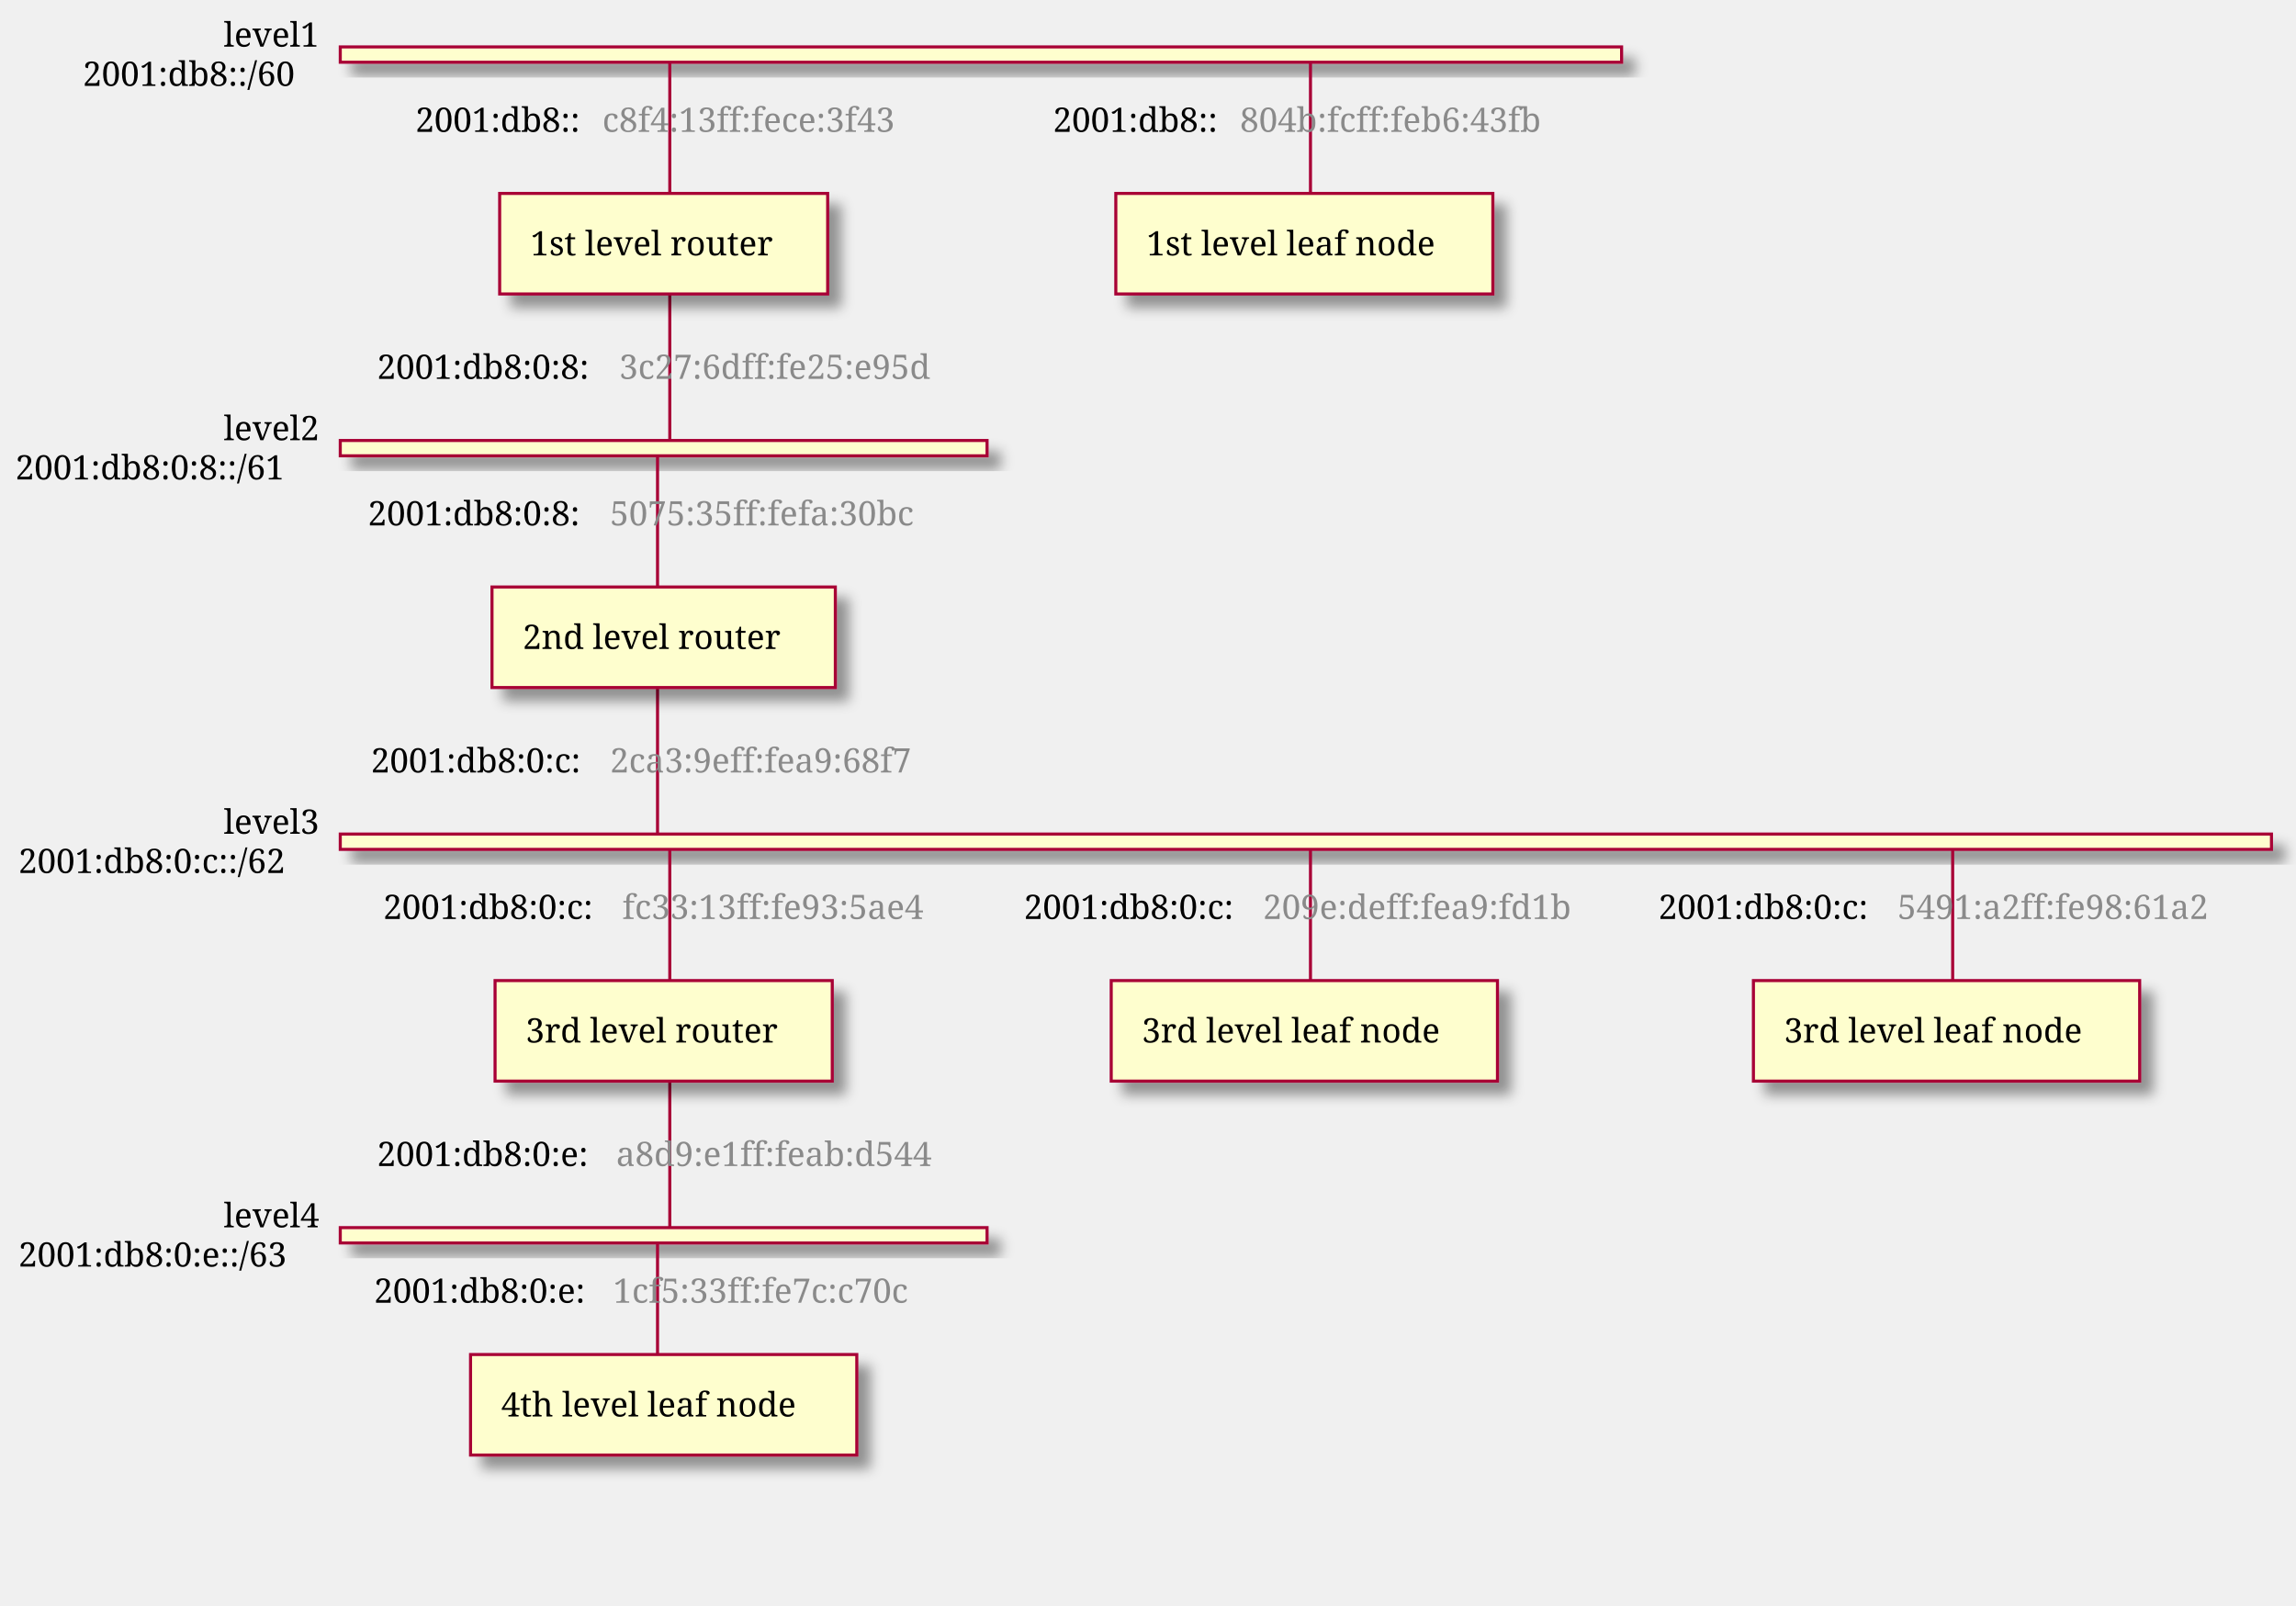
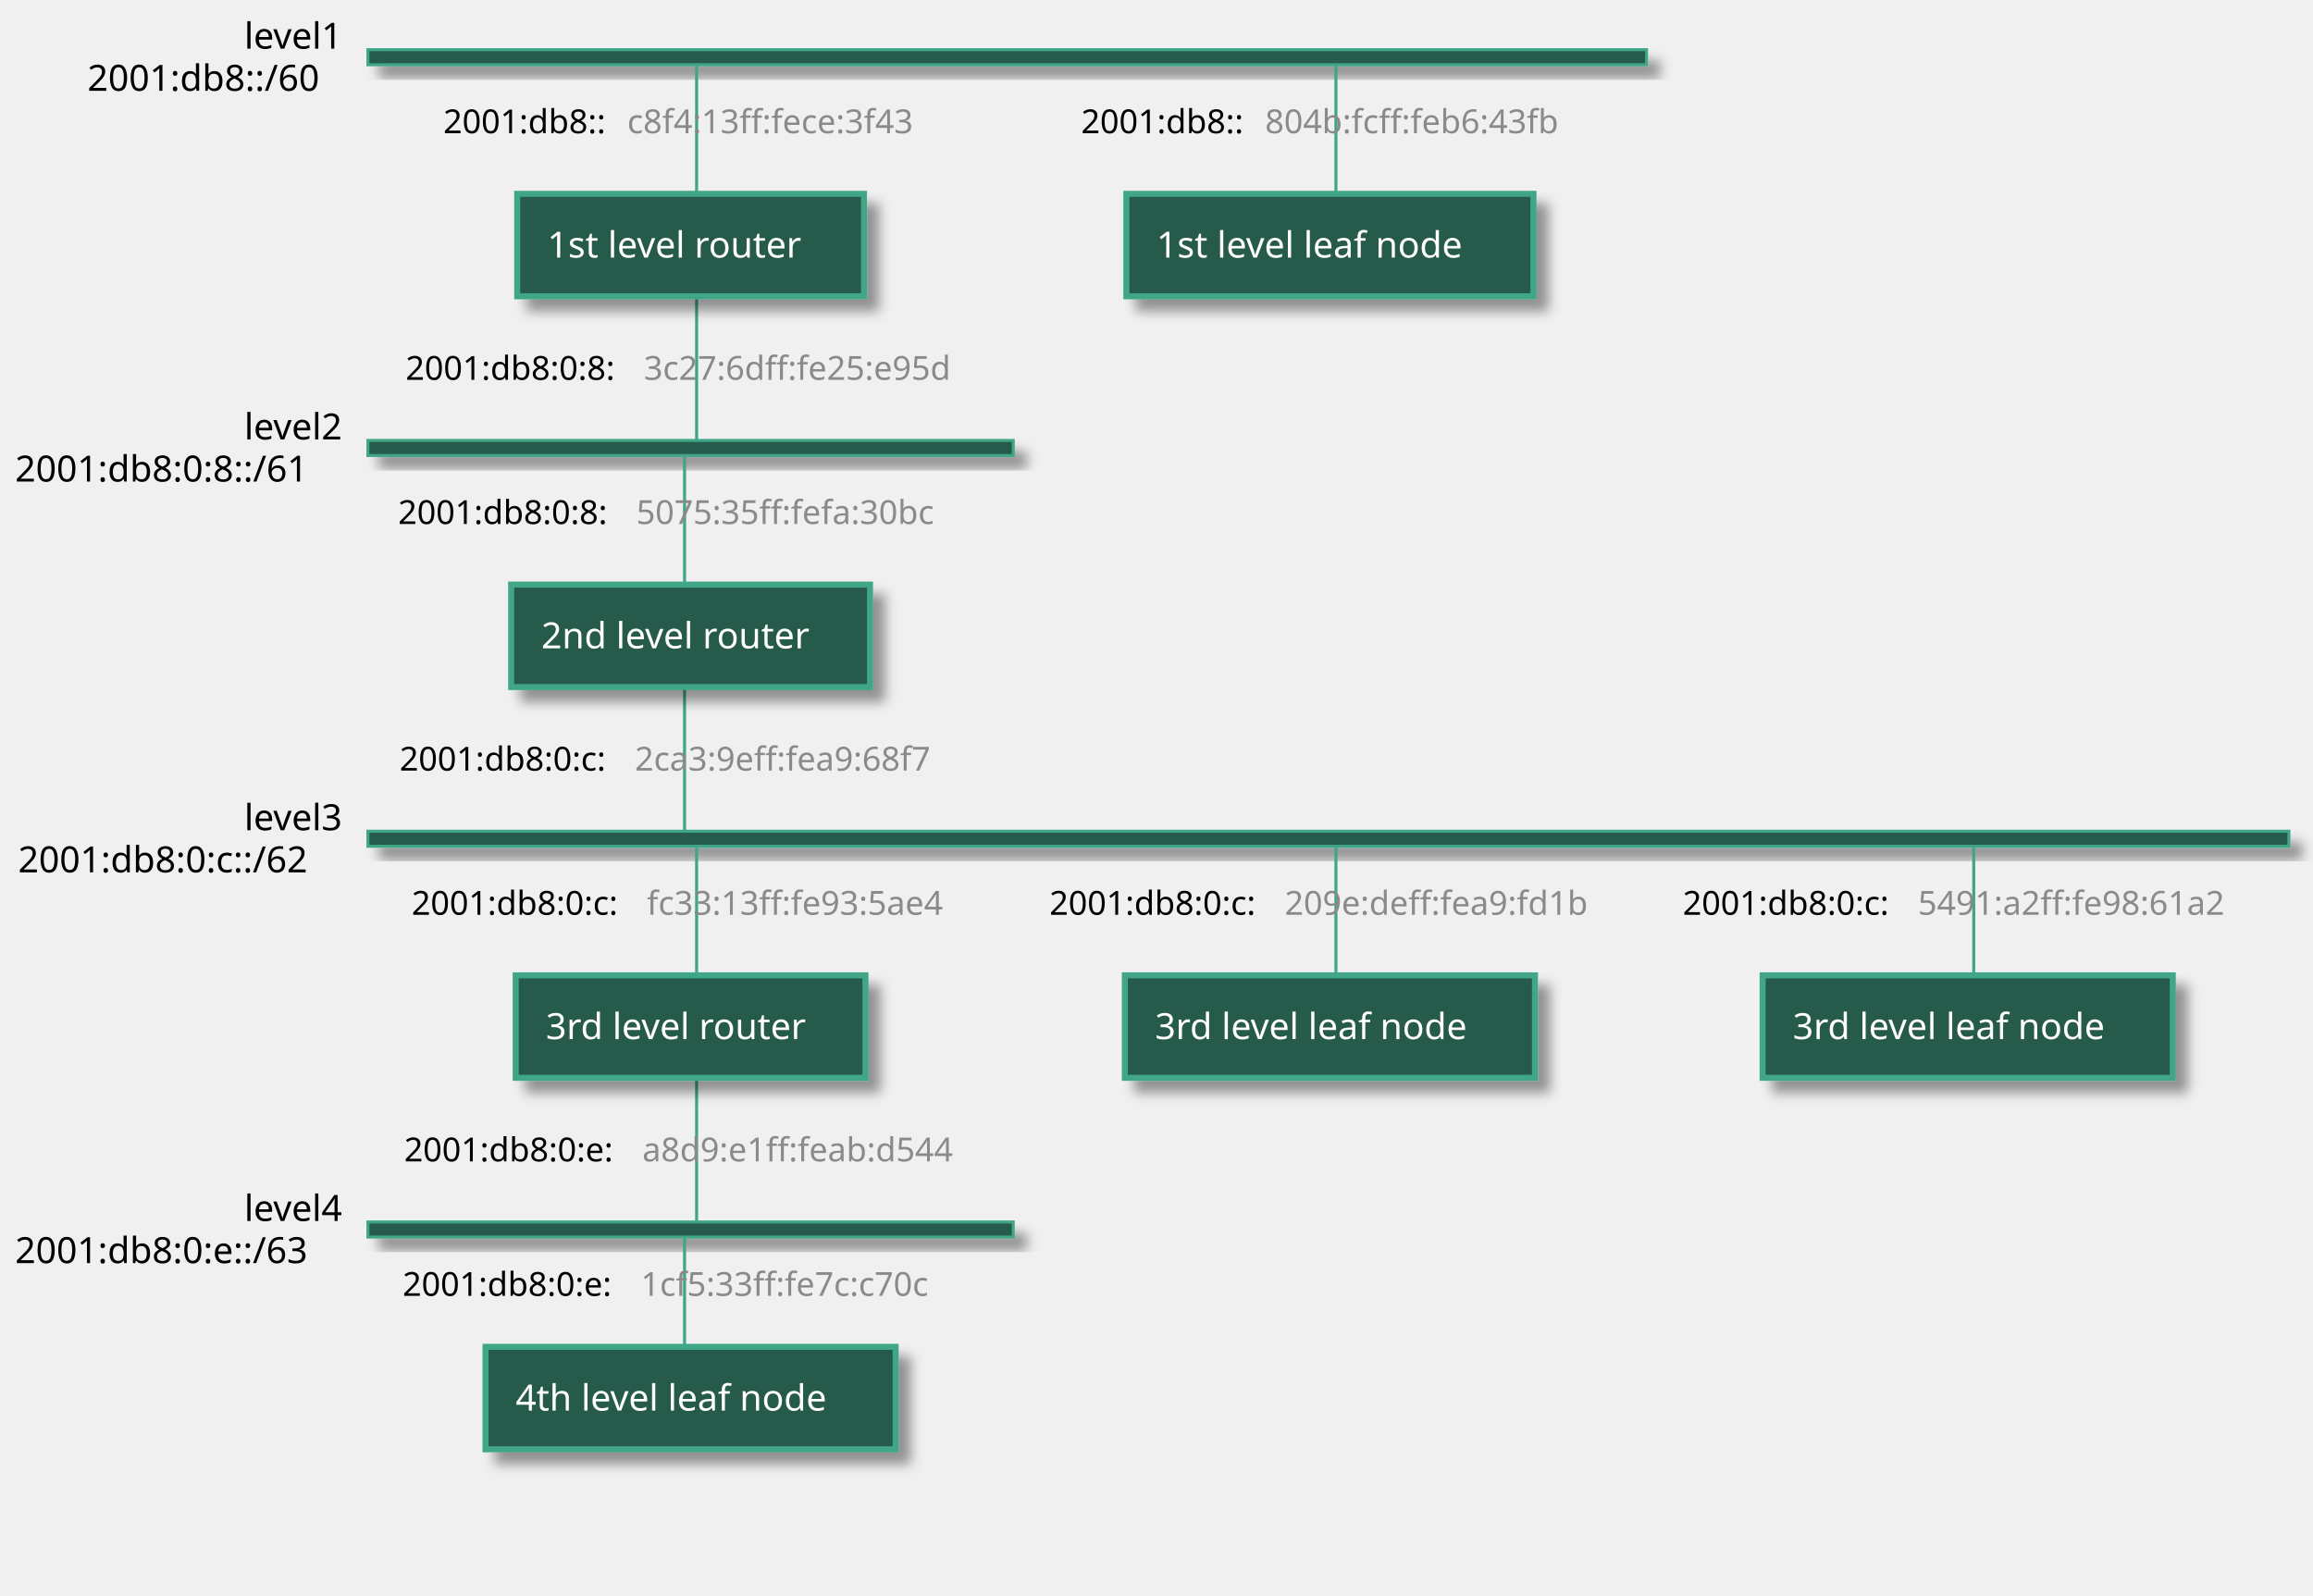
- <svg xmlns="http://www.w3.org/2000/svg" contentScriptType="application/ecmascript" contentStyleType="text/css" height="524px" preserveAspectRatio="none" style="width:749px;height:524px;background:#FFFFFF;" version="1.1" viewBox="0 0 749 524" width="749px" zoomAndPan="magnify">
+ <svg xmlns="http://www.w3.org/2000/svg" contentScriptType="application/ecmascript" contentStyleType="text/css" height="529px" preserveAspectRatio="none" style="width:767px;height:529px;background:#FFFFFF;" version="1.1" viewBox="0 0 767 529" width="767px" zoomAndPan="magnify">
  <defs>
-     <filter height="300%" id="f18kltj8l832wv" width="300%" x="-1" y="-1">
+     <filter height="300%" id="fmo3djyeos2sm" width="300%" x="-1" y="-1">
      <feGaussianBlur result="blurOut" stdDeviation="2.0" />
      <feColorMatrix in="blurOut" result="blurOut2" type="matrix" values="0 0 0 0 0 0 0 0 0 0 0 0 0 0 0 0 0 0 .4 0" />
      <feOffset dx="4.0" dy="4.0" in="blurOut2" result="blurOut3" />
      <feBlend in="SourceGraphic" in2="blurOut3" mode="normal" />
    </filter>
  </defs>
  <g>
-     <text fill="#000000" font-family="Serif" font-size="11" lengthAdjust="spacing" textLength="33" x="73" y="15.21">level1</text>
-     <text fill="#000000" font-family="Serif" font-size="11" lengthAdjust="spacing" textLength="79" x="27" y="28.015">2001:db8::/60</text>
-     <text fill="#000000" font-family="Serif" font-size="11" lengthAdjust="spacing" textLength="33" x="73" y="143.625">level2</text>
-     <text fill="#000000" font-family="Serif" font-size="11" lengthAdjust="spacing" textLength="101" x="5" y="156.429">2001:db8:0:8::/61</text>
-     <text fill="#000000" font-family="Serif" font-size="11" lengthAdjust="spacing" textLength="33" x="73" y="272.039">level3</text>
-     <text fill="#000000" font-family="Serif" font-size="11" lengthAdjust="spacing" textLength="100" x="6" y="284.843">2001:db8:0:c::/62</text>
-     <text fill="#000000" font-family="Serif" font-size="11" lengthAdjust="spacing" textLength="33" x="73" y="400.453">level4</text>
-     <text fill="#000000" font-family="Serif" font-size="11" lengthAdjust="spacing" textLength="100" x="6" y="413.257">2001:db8:0:e::/63</text>
-     <rect fill="#FEFECE" filter="url(#f18kltj8l832wv)" height="5" style="stroke:#A80036;stroke-width:1.0;" width="418" x="111" y="15.305" />
-     <rect fill="#FEFECE" filter="url(#f18kltj8l832wv)" height="5" style="stroke:#A80036;stroke-width:1.0;" width="211" x="111" y="143.719" />
-     <rect fill="#FEFECE" filter="url(#f18kltj8l832wv)" height="5" style="stroke:#A80036;stroke-width:1.0;" width="630" x="111" y="272.133" />
-     <rect fill="#FEFECE" filter="url(#f18kltj8l832wv)" height="5" style="stroke:#A80036;stroke-width:1.0;" width="211" x="111" y="400.547" />
-     <path d="M218.5,20.305 L218.5,63.109 " fill="none" style="stroke:#A80036;stroke-width:1.0;" />
-     <text fill="#000000" font-family="Serif" font-size="11" lengthAdjust="spacing" textLength="61" x="135.5" y="43.015">2001:db8::</text>
-     <text fill="#8A8A8A" font-family="Serif" font-size="11" lengthAdjust="spacing" textLength="105" x="196.5" y="43.015">c8f4:13ff:fece:3f43</text>
-     <path d="M218.5,95.914 L218.5,143.719 " fill="none" style="stroke:#A80036;stroke-width:1.0;" />
-     <text fill="#000000" font-family="Serif" font-size="11" lengthAdjust="spacing" textLength="79" x="123" y="123.624">2001:db8:0:8:</text>
-     <text fill="#8A8A8A" font-family="Serif" font-size="11" lengthAdjust="spacing" textLength="112" x="202" y="123.624">3c27:6dff:fe25:e95d</text>
-     <path d="M427.5,20.305 L427.5,63.109 " fill="none" style="stroke:#A80036;stroke-width:1.0;" />
-     <text fill="#000000" font-family="Serif" font-size="11" lengthAdjust="spacing" textLength="61" x="343.5" y="43.015">2001:db8::</text>
-     <text fill="#8A8A8A" font-family="Serif" font-size="11" lengthAdjust="spacing" textLength="107" x="404.5" y="43.015">804b:fcff:feb6:43fb</text>
-     <path d="M214.5,148.719 L214.5,191.523 " fill="none" style="stroke:#A80036;stroke-width:1.0;" />
-     <text fill="#000000" font-family="Serif" font-size="11" lengthAdjust="spacing" textLength="79" x="120" y="171.429">2001:db8:0:8:</text>
-     <text fill="#8A8A8A" font-family="Serif" font-size="11" lengthAdjust="spacing" textLength="110" x="199" y="171.429">5075:35ff:fefa:30bc</text>
-     <path d="M214.5,224.328 L214.5,272.133 " fill="none" style="stroke:#A80036;stroke-width:1.0;" />
-     <text fill="#000000" font-family="Serif" font-size="11" lengthAdjust="spacing" textLength="78" x="121" y="252.039">2001:db8:0:c:</text>
-     <text fill="#8A8A8A" font-family="Serif" font-size="11" lengthAdjust="spacing" textLength="109" x="199" y="252.039">2ca3:9eff:fea9:68f7</text>
-     <path d="M218.5,277.133 L218.5,319.938 " fill="none" style="stroke:#A80036;stroke-width:1.0;" />
-     <text fill="#000000" font-family="Serif" font-size="11" lengthAdjust="spacing" textLength="78" x="125" y="299.843">2001:db8:0:c:</text>
-     <text fill="#8A8A8A" font-family="Serif" font-size="11" lengthAdjust="spacing" textLength="109" x="203" y="299.843">fc33:13ff:fe93:5ae4</text>
-     <path d="M218.5,352.742 L218.5,400.547 " fill="none" style="stroke:#A80036;stroke-width:1.0;" />
-     <text fill="#000000" font-family="Serif" font-size="11" lengthAdjust="spacing" textLength="78" x="123" y="380.453">2001:db8:0:e:</text>
-     <text fill="#8A8A8A" font-family="Serif" font-size="11" lengthAdjust="spacing" textLength="113" x="201" y="380.453">a8d9:e1ff:feab:d544</text>
-     <path d="M427.5,277.133 L427.5,319.938 " fill="none" style="stroke:#A80036;stroke-width:1.0;" />
-     <text fill="#000000" font-family="Serif" font-size="11" lengthAdjust="spacing" textLength="78" x="334" y="299.843">2001:db8:0:c:</text>
-     <text fill="#8A8A8A" font-family="Serif" font-size="11" lengthAdjust="spacing" textLength="109" x="412" y="299.843">209e:deff:fea9:fd1b</text>
-     <path d="M637,277.133 L637,319.938 " fill="none" style="stroke:#A80036;stroke-width:1.0;" />
-     <text fill="#000000" font-family="Serif" font-size="11" lengthAdjust="spacing" textLength="78" x="541" y="299.843">2001:db8:0:c:</text>
-     <text fill="#8A8A8A" font-family="Serif" font-size="11" lengthAdjust="spacing" textLength="114" x="619" y="299.843">5491:a2ff:fe98:61a2</text>
-     <path d="M214.5,405.547 L214.5,441.949 " fill="none" style="stroke:#A80036;stroke-width:1.0;" />
-     <text fill="#000000" font-family="Serif" font-size="11" lengthAdjust="spacing" textLength="78" x="122" y="425.056">2001:db8:0:e:</text>
-     <text fill="#8A8A8A" font-family="Serif" font-size="11" lengthAdjust="spacing" textLength="107" x="200" y="425.056">1cf5:33ff:fe7c:c70c</text>
-     <rect fill="#FEFECE" filter="url(#f18kltj8l832wv)" height="32.805" style="stroke:#A80036;stroke-width:1.0;" width="107" x="163" y="63.109" />
-     <text fill="#000000" font-family="Serif" font-size="11" lengthAdjust="spacing" textLength="87" x="173" y="83.32">1st level router</text>
-     <rect fill="#FEFECE" filter="url(#f18kltj8l832wv)" height="32.805" style="stroke:#A80036;stroke-width:1.0;" width="123" x="364" y="63.109" />
-     <text fill="#000000" font-family="Serif" font-size="11" lengthAdjust="spacing" textLength="103" x="374" y="83.32">1st level leaf node</text>
-     <rect fill="#FEFECE" filter="url(#f18kltj8l832wv)" height="32.805" style="stroke:#A80036;stroke-width:1.0;" width="112" x="160.5" y="191.523" />
-     <text fill="#000000" font-family="Serif" font-size="11" lengthAdjust="spacing" textLength="92" x="170.5" y="211.734">2nd level router</text>
-     <rect fill="#FEFECE" filter="url(#f18kltj8l832wv)" height="32.805" style="stroke:#A80036;stroke-width:1.0;" width="110" x="161.5" y="319.938" />
-     <text fill="#000000" font-family="Serif" font-size="11" lengthAdjust="spacing" textLength="90" x="171.5" y="340.148">3rd level router</text>
-     <rect fill="#FEFECE" filter="url(#f18kltj8l832wv)" height="32.805" style="stroke:#A80036;stroke-width:1.0;" width="126" x="362.5" y="319.938" />
-     <text fill="#000000" font-family="Serif" font-size="11" lengthAdjust="spacing" textLength="106" x="372.5" y="340.148">3rd level leaf node</text>
-     <rect fill="#FEFECE" filter="url(#f18kltj8l832wv)" height="32.805" style="stroke:#A80036;stroke-width:1.0;" width="126" x="572" y="319.938" />
-     <text fill="#000000" font-family="Serif" font-size="11" lengthAdjust="spacing" textLength="106" x="582" y="340.148">3rd level leaf node</text>
-     <rect fill="#FEFECE" filter="url(#f18kltj8l832wv)" height="32.805" style="stroke:#A80036;stroke-width:1.0;" width="126" x="153.5" y="441.949" />
-     <text fill="#000000" font-family="Serif" font-size="11" lengthAdjust="spacing" textLength="106" x="163.5" y="462.16">4th level leaf node</text>
+     <text fill="#000000" font-family="sans-serif" font-size="12" lengthAdjust="spacing" textLength="36" x="81" y="16.139">level1</text>
+     <text fill="#000000" font-family="sans-serif" font-size="12" lengthAdjust="spacing" textLength="88" x="29" y="30.107">2001:db8::/60</text>
+     <text fill="#000000" font-family="sans-serif" font-size="12" lengthAdjust="spacing" textLength="36" x="81" y="145.717">level2</text>
+     <text fill="#000000" font-family="sans-serif" font-size="12" lengthAdjust="spacing" textLength="112" x="5" y="159.685">2001:db8:0:8::/61</text>
+     <text fill="#000000" font-family="sans-serif" font-size="12" lengthAdjust="spacing" textLength="36" x="81" y="275.295">level3</text>
+     <text fill="#000000" font-family="sans-serif" font-size="12" lengthAdjust="spacing" textLength="111" x="6" y="289.264">2001:db8:0:c::/62</text>
+     <text fill="#000000" font-family="sans-serif" font-size="12" lengthAdjust="spacing" textLength="36" x="81" y="404.873">level4</text>
+     <text fill="#000000" font-family="sans-serif" font-size="12" lengthAdjust="spacing" textLength="112" x="5" y="418.842">2001:db8:0:e::/63</text>
+     <rect fill="#275A4B" filter="url(#fmo3djyeos2sm)" height="5" style="stroke:#3FA687;stroke-width:1.0;" width="424" x="122" y="16.469" />
+     <rect fill="#275A4B" filter="url(#fmo3djyeos2sm)" height="5" style="stroke:#3FA687;stroke-width:1.0;" width="214" x="122" y="146.047" />
+     <rect fill="#275A4B" filter="url(#fmo3djyeos2sm)" height="5" style="stroke:#3FA687;stroke-width:1.0;" width="637" x="122" y="275.625" />
+     <rect fill="#275A4B" filter="url(#fmo3djyeos2sm)" height="5" style="stroke:#3FA687;stroke-width:1.0;" width="214" x="122" y="405.203" />
+     <path d="M231,21.469 L231,64.273 " fill="none" style="stroke:#3FA687;stroke-width:1.0;" />
+     <text fill="#000000" font-family="sans-serif" font-size="11" lengthAdjust="spacing" textLength="61" x="147" y="44.179">2001:db8::</text>
+     <text fill="#8A8A8A" font-family="sans-serif" font-size="11" lengthAdjust="spacing" textLength="107" x="208" y="44.179">c8f4:13ff:fece:3f43</text>
+     <path d="M231,98.242 L231,146.047 " fill="none" style="stroke:#3FA687;stroke-width:1.0;" />
+     <text fill="#000000" font-family="sans-serif" font-size="11" lengthAdjust="spacing" textLength="79" x="134.5" y="125.953">2001:db8:0:8:</text>
+     <text fill="#8A8A8A" font-family="sans-serif" font-size="11" lengthAdjust="spacing" textLength="114" x="213.5" y="125.953">3c27:6dff:fe25:e95d</text>
+     <path d="M443,21.469 L443,64.273 " fill="none" style="stroke:#3FA687;stroke-width:1.0;" />
+     <text fill="#000000" font-family="sans-serif" font-size="11" lengthAdjust="spacing" textLength="61" x="358.5" y="44.179">2001:db8::</text>
+     <text fill="#8A8A8A" font-family="sans-serif" font-size="11" lengthAdjust="spacing" textLength="108" x="419.5" y="44.179">804b:fcff:feb6:43fb</text>
+     <path d="M227,151.047 L227,193.852 " fill="none" style="stroke:#3FA687;stroke-width:1.0;" />
+     <text fill="#000000" font-family="sans-serif" font-size="11" lengthAdjust="spacing" textLength="79" x="132" y="173.757">2001:db8:0:8:</text>
+     <text fill="#8A8A8A" font-family="sans-serif" font-size="11" lengthAdjust="spacing" textLength="111" x="211" y="173.757">5075:35ff:fefa:30bc</text>
+     <path d="M227,227.82 L227,275.625 " fill="none" style="stroke:#3FA687;stroke-width:1.0;" />
+     <text fill="#000000" font-family="sans-serif" font-size="11" lengthAdjust="spacing" textLength="78" x="132.5" y="255.531">2001:db8:0:c:</text>
+     <text fill="#8A8A8A" font-family="sans-serif" font-size="11" lengthAdjust="spacing" textLength="111" x="210.5" y="255.531">2ca3:9eff:fea9:68f7</text>
+     <path d="M231,280.625 L231,323.43 " fill="none" style="stroke:#3FA687;stroke-width:1.0;" />
+     <text fill="#000000" font-family="sans-serif" font-size="11" lengthAdjust="spacing" textLength="78" x="136.5" y="303.335">2001:db8:0:c:</text>
+     <text fill="#8A8A8A" font-family="sans-serif" font-size="11" lengthAdjust="spacing" textLength="111" x="214.5" y="303.335">fc33:13ff:fe93:5ae4</text>
+     <path d="M231,357.398 L231,405.203 " fill="none" style="stroke:#3FA687;stroke-width:1.0;" />
+     <text fill="#000000" font-family="sans-serif" font-size="11" lengthAdjust="spacing" textLength="79" x="134" y="385.109">2001:db8:0:e:</text>
+     <text fill="#8A8A8A" font-family="sans-serif" font-size="11" lengthAdjust="spacing" textLength="115" x="213" y="385.109">a8d9:e1ff:feab:d544</text>
+     <path d="M443,280.625 L443,323.43 " fill="none" style="stroke:#3FA687;stroke-width:1.0;" />
+     <text fill="#000000" font-family="sans-serif" font-size="11" lengthAdjust="spacing" textLength="78" x="348" y="303.335">2001:db8:0:c:</text>
+     <text fill="#8A8A8A" font-family="sans-serif" font-size="11" lengthAdjust="spacing" textLength="112" x="426" y="303.335">209e:deff:fea9:fd1b</text>
+     <path d="M654.5,280.625 L654.5,323.43 " fill="none" style="stroke:#3FA687;stroke-width:1.0;" />
+     <text fill="#000000" font-family="sans-serif" font-size="11" lengthAdjust="spacing" textLength="78" x="558" y="303.335">2001:db8:0:c:</text>
+     <text fill="#8A8A8A" font-family="sans-serif" font-size="11" lengthAdjust="spacing" textLength="115" x="636" y="303.335">5491:a2ff:fe98:61a2</text>
+     <path d="M227,410.203 L227,446.606 " fill="none" style="stroke:#3FA687;stroke-width:1.0;" />
+     <text fill="#000000" font-family="sans-serif" font-size="11" lengthAdjust="spacing" textLength="79" x="133.5" y="429.712">2001:db8:0:e:</text>
+     <text fill="#8A8A8A" font-family="sans-serif" font-size="11" lengthAdjust="spacing" textLength="108" x="212.5" y="429.712">1cf5:33ff:fe7c:c70c</text>
+     <rect fill="#275A4B" filter="url(#fmo3djyeos2sm)" height="33.969" style="stroke:#3FA687;stroke-width:2.0;" width="115" x="171.5" y="64.273" />
+     <text fill="#FFFFFF" font-family="sans-serif" font-size="12" lengthAdjust="spacing" textLength="95" x="181.5" y="85.412">1st level router</text>
+     <rect fill="#275A4B" filter="url(#fmo3djyeos2sm)" height="33.969" style="stroke:#3FA687;stroke-width:2.0;" width="135" x="373.5" y="64.273" />
+     <text fill="#FFFFFF" font-family="sans-serif" font-size="12" lengthAdjust="spacing" textLength="115" x="383.5" y="85.412">1st level leaf node</text>
+     <rect fill="#275A4B" filter="url(#fmo3djyeos2sm)" height="33.969" style="stroke:#3FA687;stroke-width:2.0;" width="119" x="169.5" y="193.852" />
+     <text fill="#FFFFFF" font-family="sans-serif" font-size="12" lengthAdjust="spacing" textLength="99" x="179.5" y="214.99">2nd level router</text>
+     <rect fill="#275A4B" filter="url(#fmo3djyeos2sm)" height="33.969" style="stroke:#3FA687;stroke-width:2.0;" width="116" x="171" y="323.43" />
+     <text fill="#FFFFFF" font-family="sans-serif" font-size="12" lengthAdjust="spacing" textLength="96" x="181" y="344.568">3rd level router</text>
+     <rect fill="#275A4B" filter="url(#fmo3djyeos2sm)" height="33.969" style="stroke:#3FA687;stroke-width:2.0;" width="136" x="373" y="323.43" />
+     <text fill="#FFFFFF" font-family="sans-serif" font-size="12" lengthAdjust="spacing" textLength="116" x="383" y="344.568">3rd level leaf node</text>
+     <rect fill="#275A4B" filter="url(#fmo3djyeos2sm)" height="33.969" style="stroke:#3FA687;stroke-width:2.0;" width="136" x="584.5" y="323.43" />
+     <text fill="#FFFFFF" font-family="sans-serif" font-size="12" lengthAdjust="spacing" textLength="116" x="594.5" y="344.568">3rd level leaf node</text>
+     <rect fill="#275A4B" filter="url(#fmo3djyeos2sm)" height="33.969" style="stroke:#3FA687;stroke-width:2.0;" width="136" x="161" y="446.606" />
+     <text fill="#FFFFFF" font-family="sans-serif" font-size="12" lengthAdjust="spacing" textLength="116" x="171" y="467.744">4th level leaf node</text>
  </g>
</svg>
